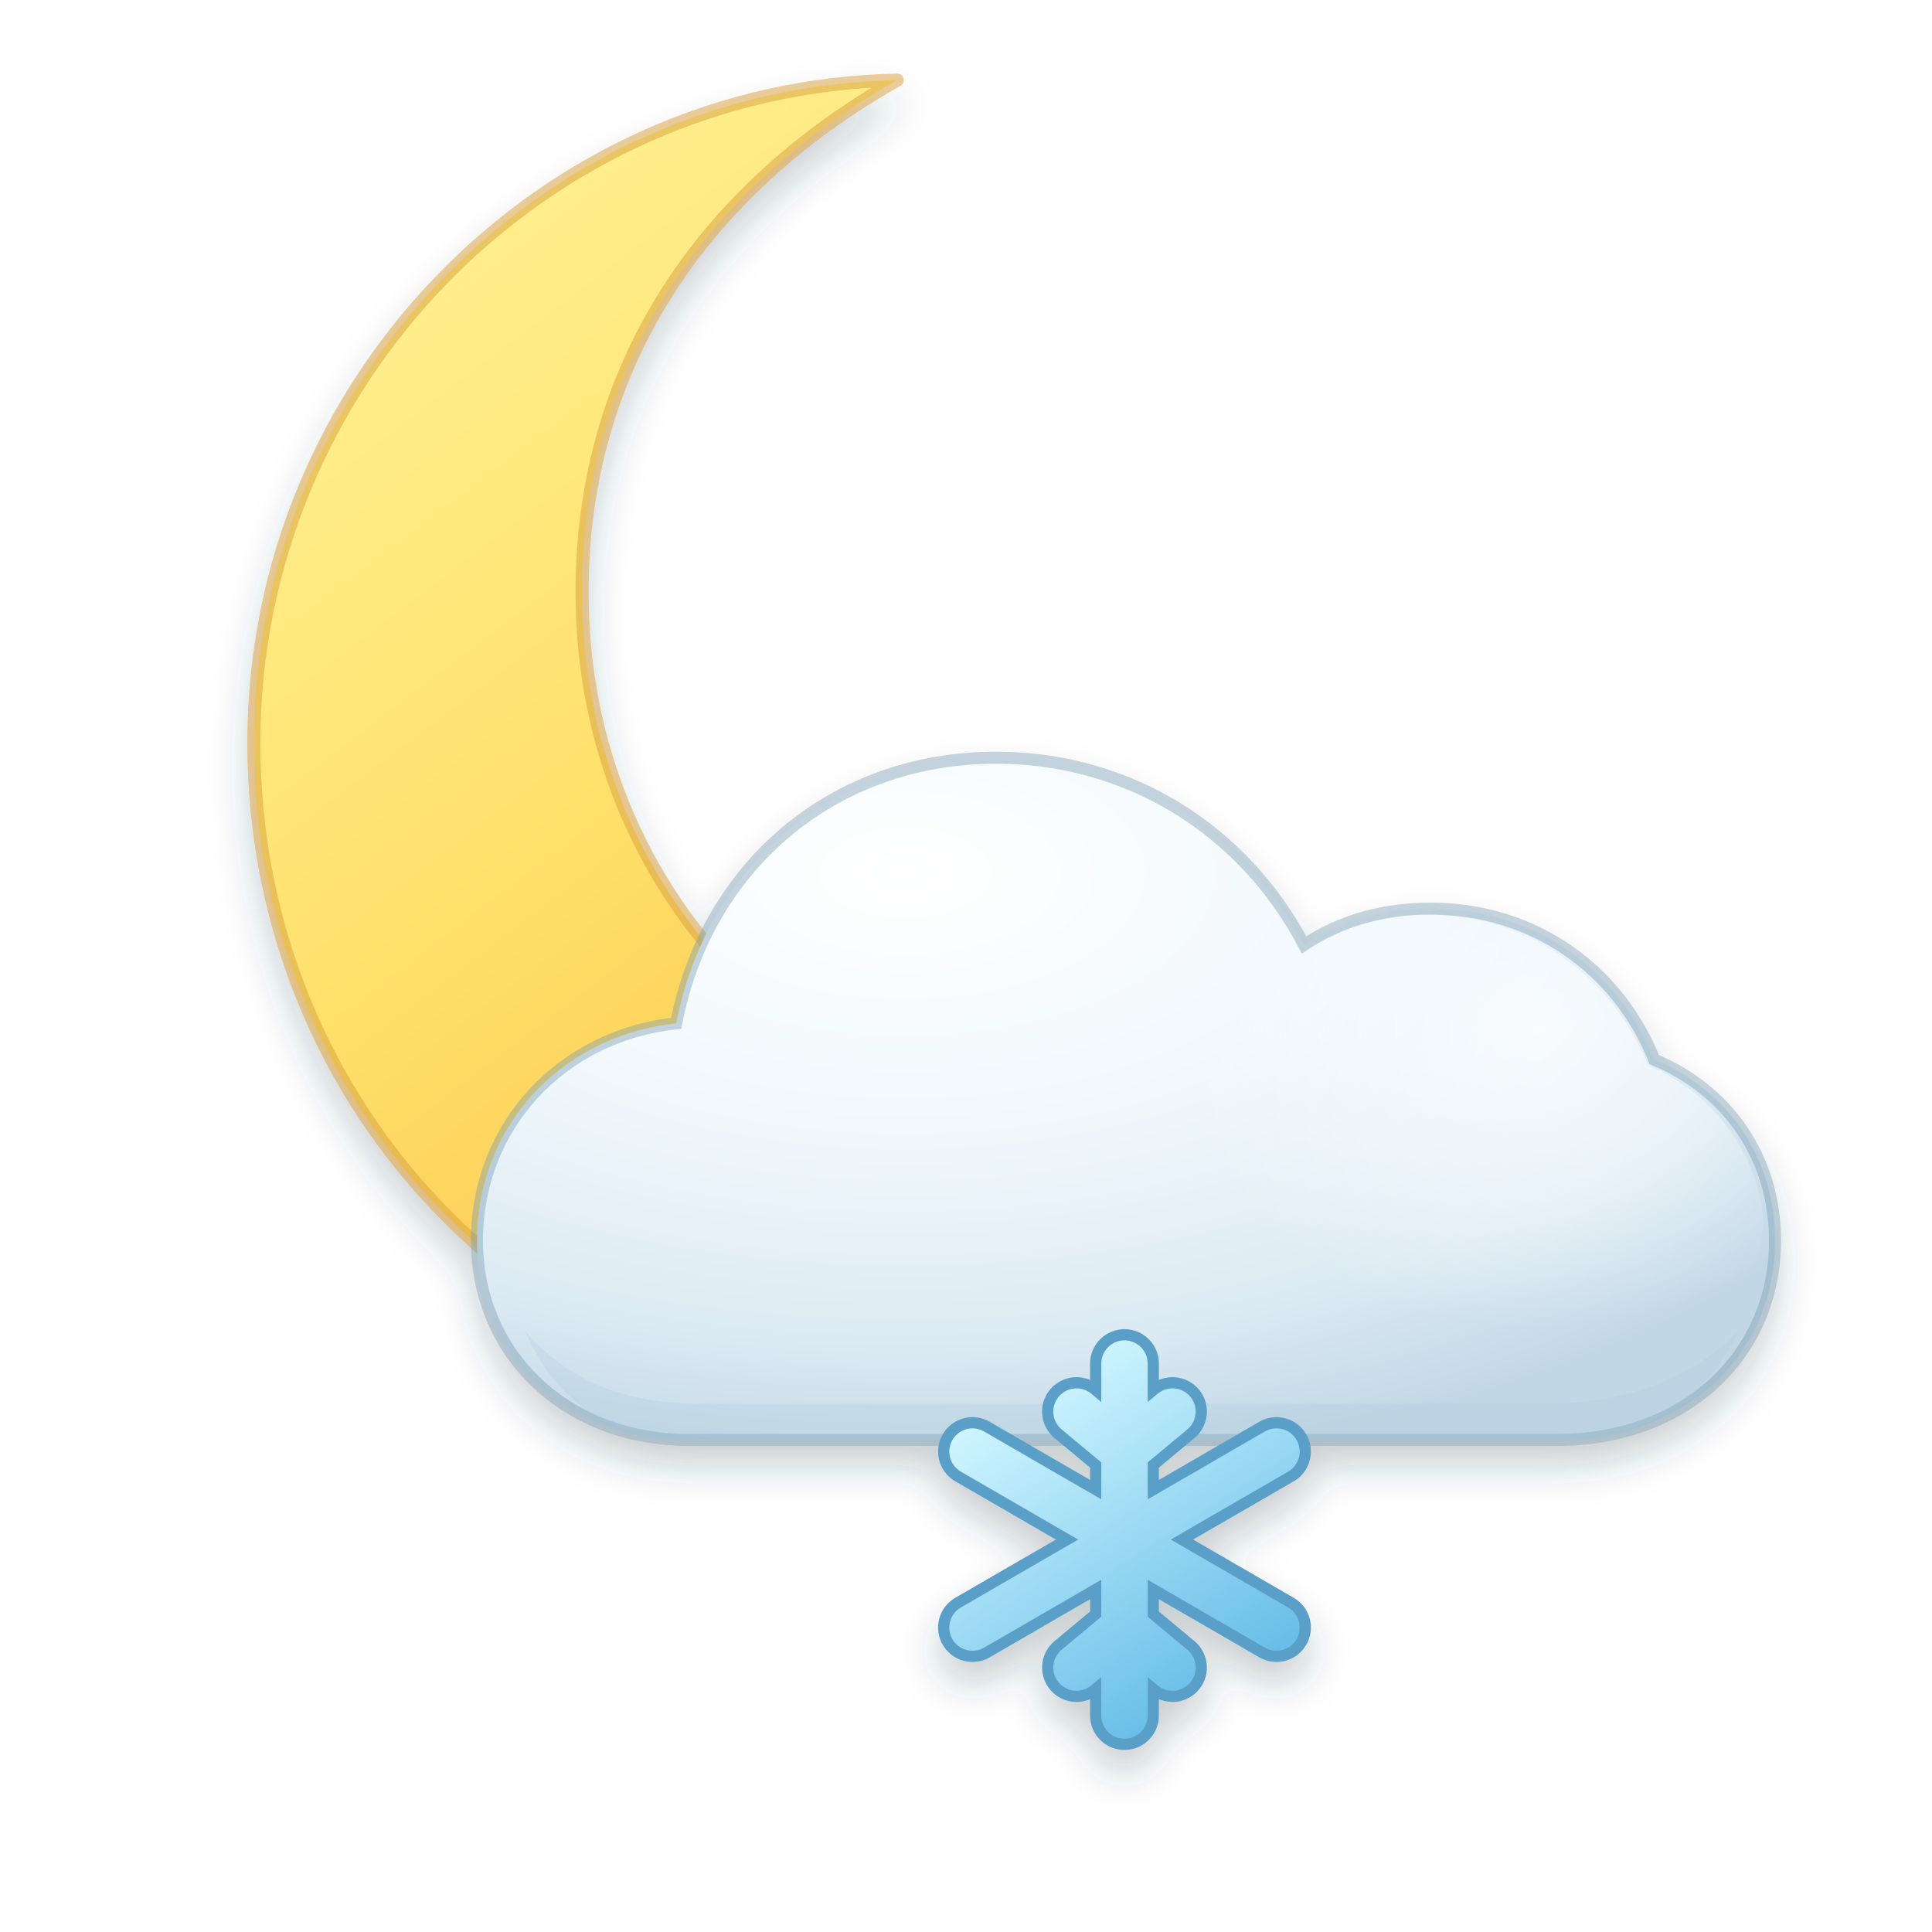
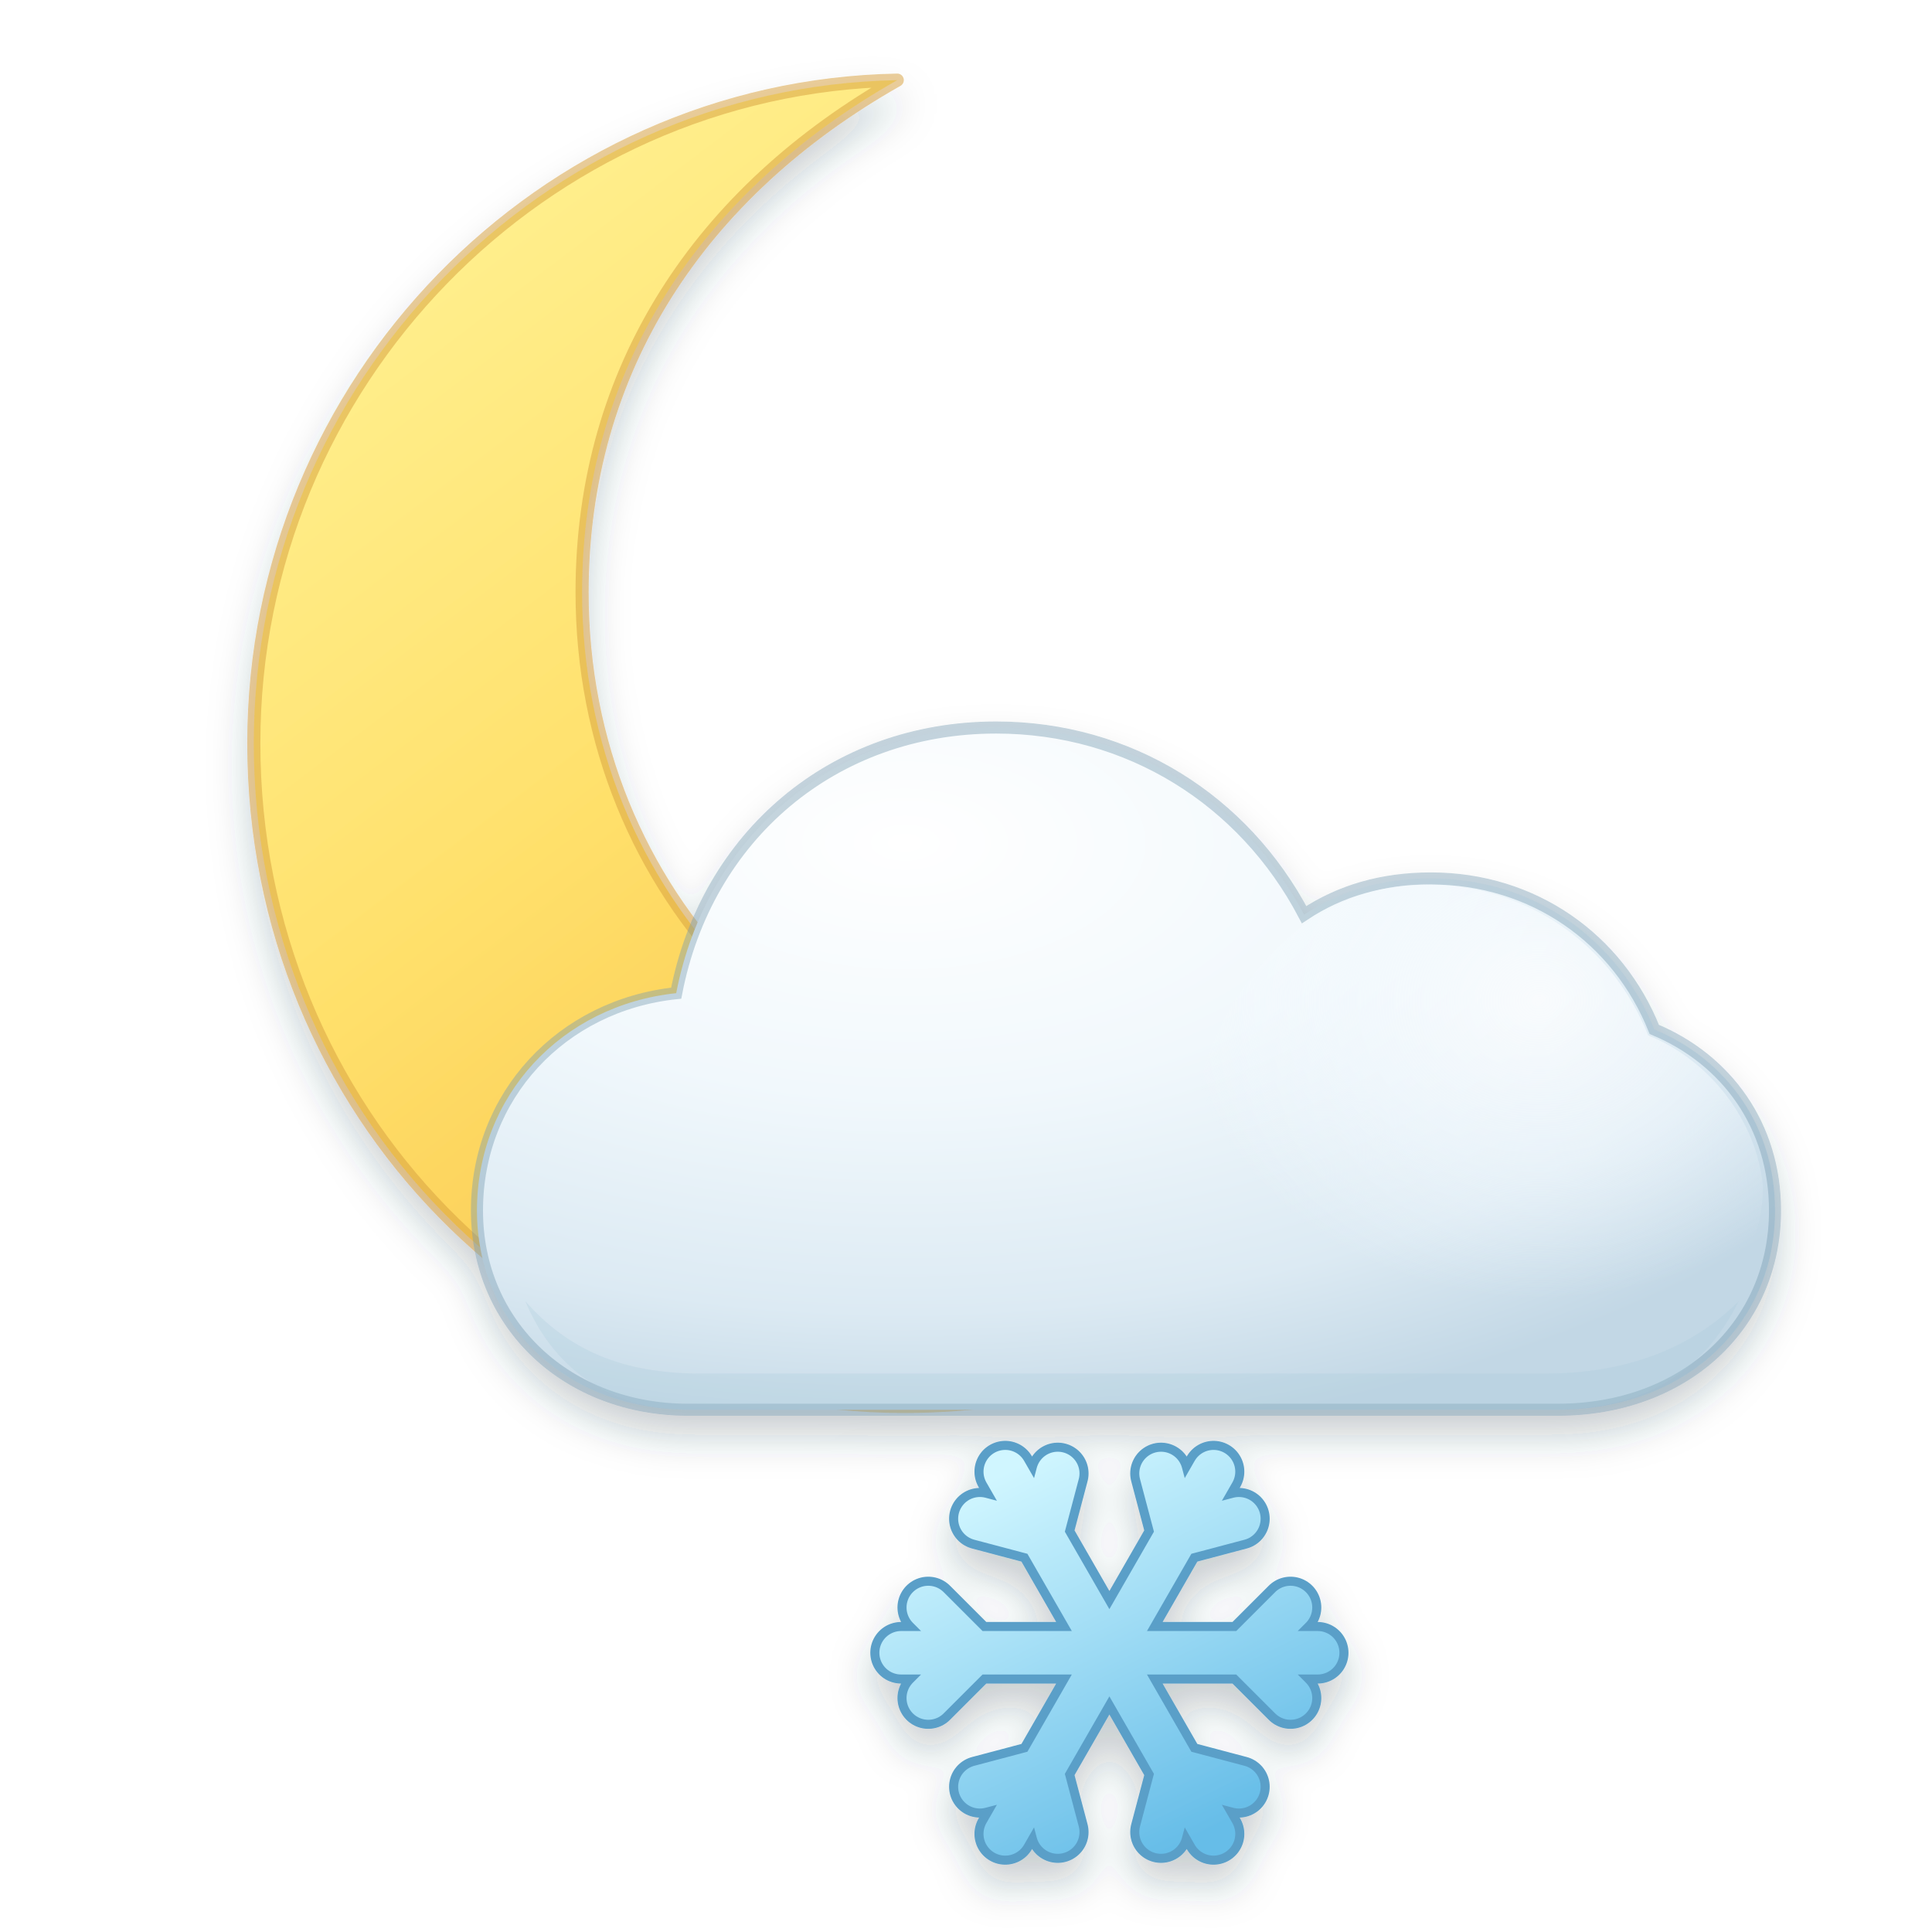
<svg xmlns="http://www.w3.org/2000/svg" viewBox="0 0 256 256" role="img" aria-label="snow-showers-night weather icon">
  <defs>
    <filter id="shadow" filterUnits="userSpaceOnUse" x="0" y="0" width="256" height="256">
      <feDropShadow dx="0" dy="3" stdDeviation="2.6" flood-color="#173949" flood-opacity=".25" />
    </filter>
    <radialGradient id="cloud" cx="33%" cy="17%" r="88%">
      <stop stop-color="#FFFFFF" />
      <stop offset=".42" stop-color="#F1F8FC" />
      <stop offset=".78" stop-color="#DCEAF3" />
      <stop offset="1" stop-color="#C2D7E5" />
    </radialGradient>
    <radialGradient id="cloudLight" cx="61%" cy="24%" r="62%">
      <stop stop-color="#FFFFFF" stop-opacity=".75" />
      <stop offset=".55" stop-color="#F6FBFF" stop-opacity=".48" />
      <stop offset="1" stop-color="#F6FBFF" stop-opacity="0" />
    </radialGradient>
    <linearGradient id="moon" x1="17%" y1="0%" x2="84%" y2="93%">
      <stop stop-color="#FFF294" />
      <stop offset=".44" stop-color="#FFE06B" />
      <stop offset="1" stop-color="#F6B63E" />
    </linearGradient>
    <linearGradient id="ice" x1="18%" y1="4%" x2="72%" y2="100%">
      <stop stop-color="#D0F6FF" />
      <stop offset="1" stop-color="#66BDE8" />
    </linearGradient>
+     <path id="crystal" d="M-23 0h46 M-11.5-20l23 40 M-11.5 20l23-40       M20-5 15 0 20 5 M14.3 14.8 7.5 13 5.7 19.8 M-5.7 19.8-7.5 13-14.3 14.8       M-20 5-15 0-20-5 M-14.3-14.8-7.5-13-5.7-19.8 M5.7-19.8 7.5-13 14.3-14.8" />
+     <g id="flake" fill="none" stroke-linecap="round" stroke-linejoin="round">
+       <use href="#crystal" stroke="#5A9FC8" stroke-width="6.8" />
+       <use href="#crystal" stroke="url(#ice)" stroke-width="4.8" />
+     </g>
  </defs>
  <g filter="url(#shadow)">
    <path transform="translate(-9 -12) scale(.87)" d="M147 26C93 27 49 72 49 127c0 56 44 101 99 101 43 0 78-25 93-60-17 14-37 21-60 20-47-2-82-38-82-84 0-34 18-61 48-78Z" fill="url(#moon)" stroke="#D7A241" stroke-opacity=".52" stroke-width="2" stroke-linejoin="round" />
-     <g transform="translate(44 54) scale(.80)">
+     <g transform="translate(44 50) scale(.80)">
      <path d="M59 171C39 171 24 157 24 138c0-19 14-34 33-36 5-26 26-44 53-44 22 0 41 12 51 31 6-4 13-6 21-6 17 0 31 10 37 25 12 5 20 16 20 30 0 19-15 33-36 33Z" fill="url(#cloud)" stroke="#779BB0" stroke-opacity=".42" stroke-width="2" />
      <path d="M142 127c1-21 17-43 39-43 17 0 31 10 37 25 10 4 18 14 19 25 0 17-16 30-42 30-29 0-54-12-53-37Z" fill="url(#cloudLight)" />
      <path d="M32 153c7 8 16 12 29 12h140c13 0 24-4 32-12-6 12-16 18-31 18H59c-12 0-22-6-27-18Z" fill="#A8C8D9" opacity=".26" />
    </g>
-     <g transform="translate(149 204) scale(1.06)" fill="none" stroke-linecap="round" stroke-linejoin="round">
-       <path d="M0-22v44M-19-11l38 22M-19 11l38-22M-6-16l6 5 6-5M-6 16l6-5 6 5" stroke="#5A9FC8" stroke-width="8.6" />
-       <path d="M0-22v44M-19-11l38 22M-19 11l38-22M-6-16l6 5 6-5M-6 16l6-5 6 5" stroke="url(#ice)" stroke-width="5.8" />
-     </g>
+     <use href="#flake" transform="translate(147 219) scale(1.2)" />
  </g>
</svg>
